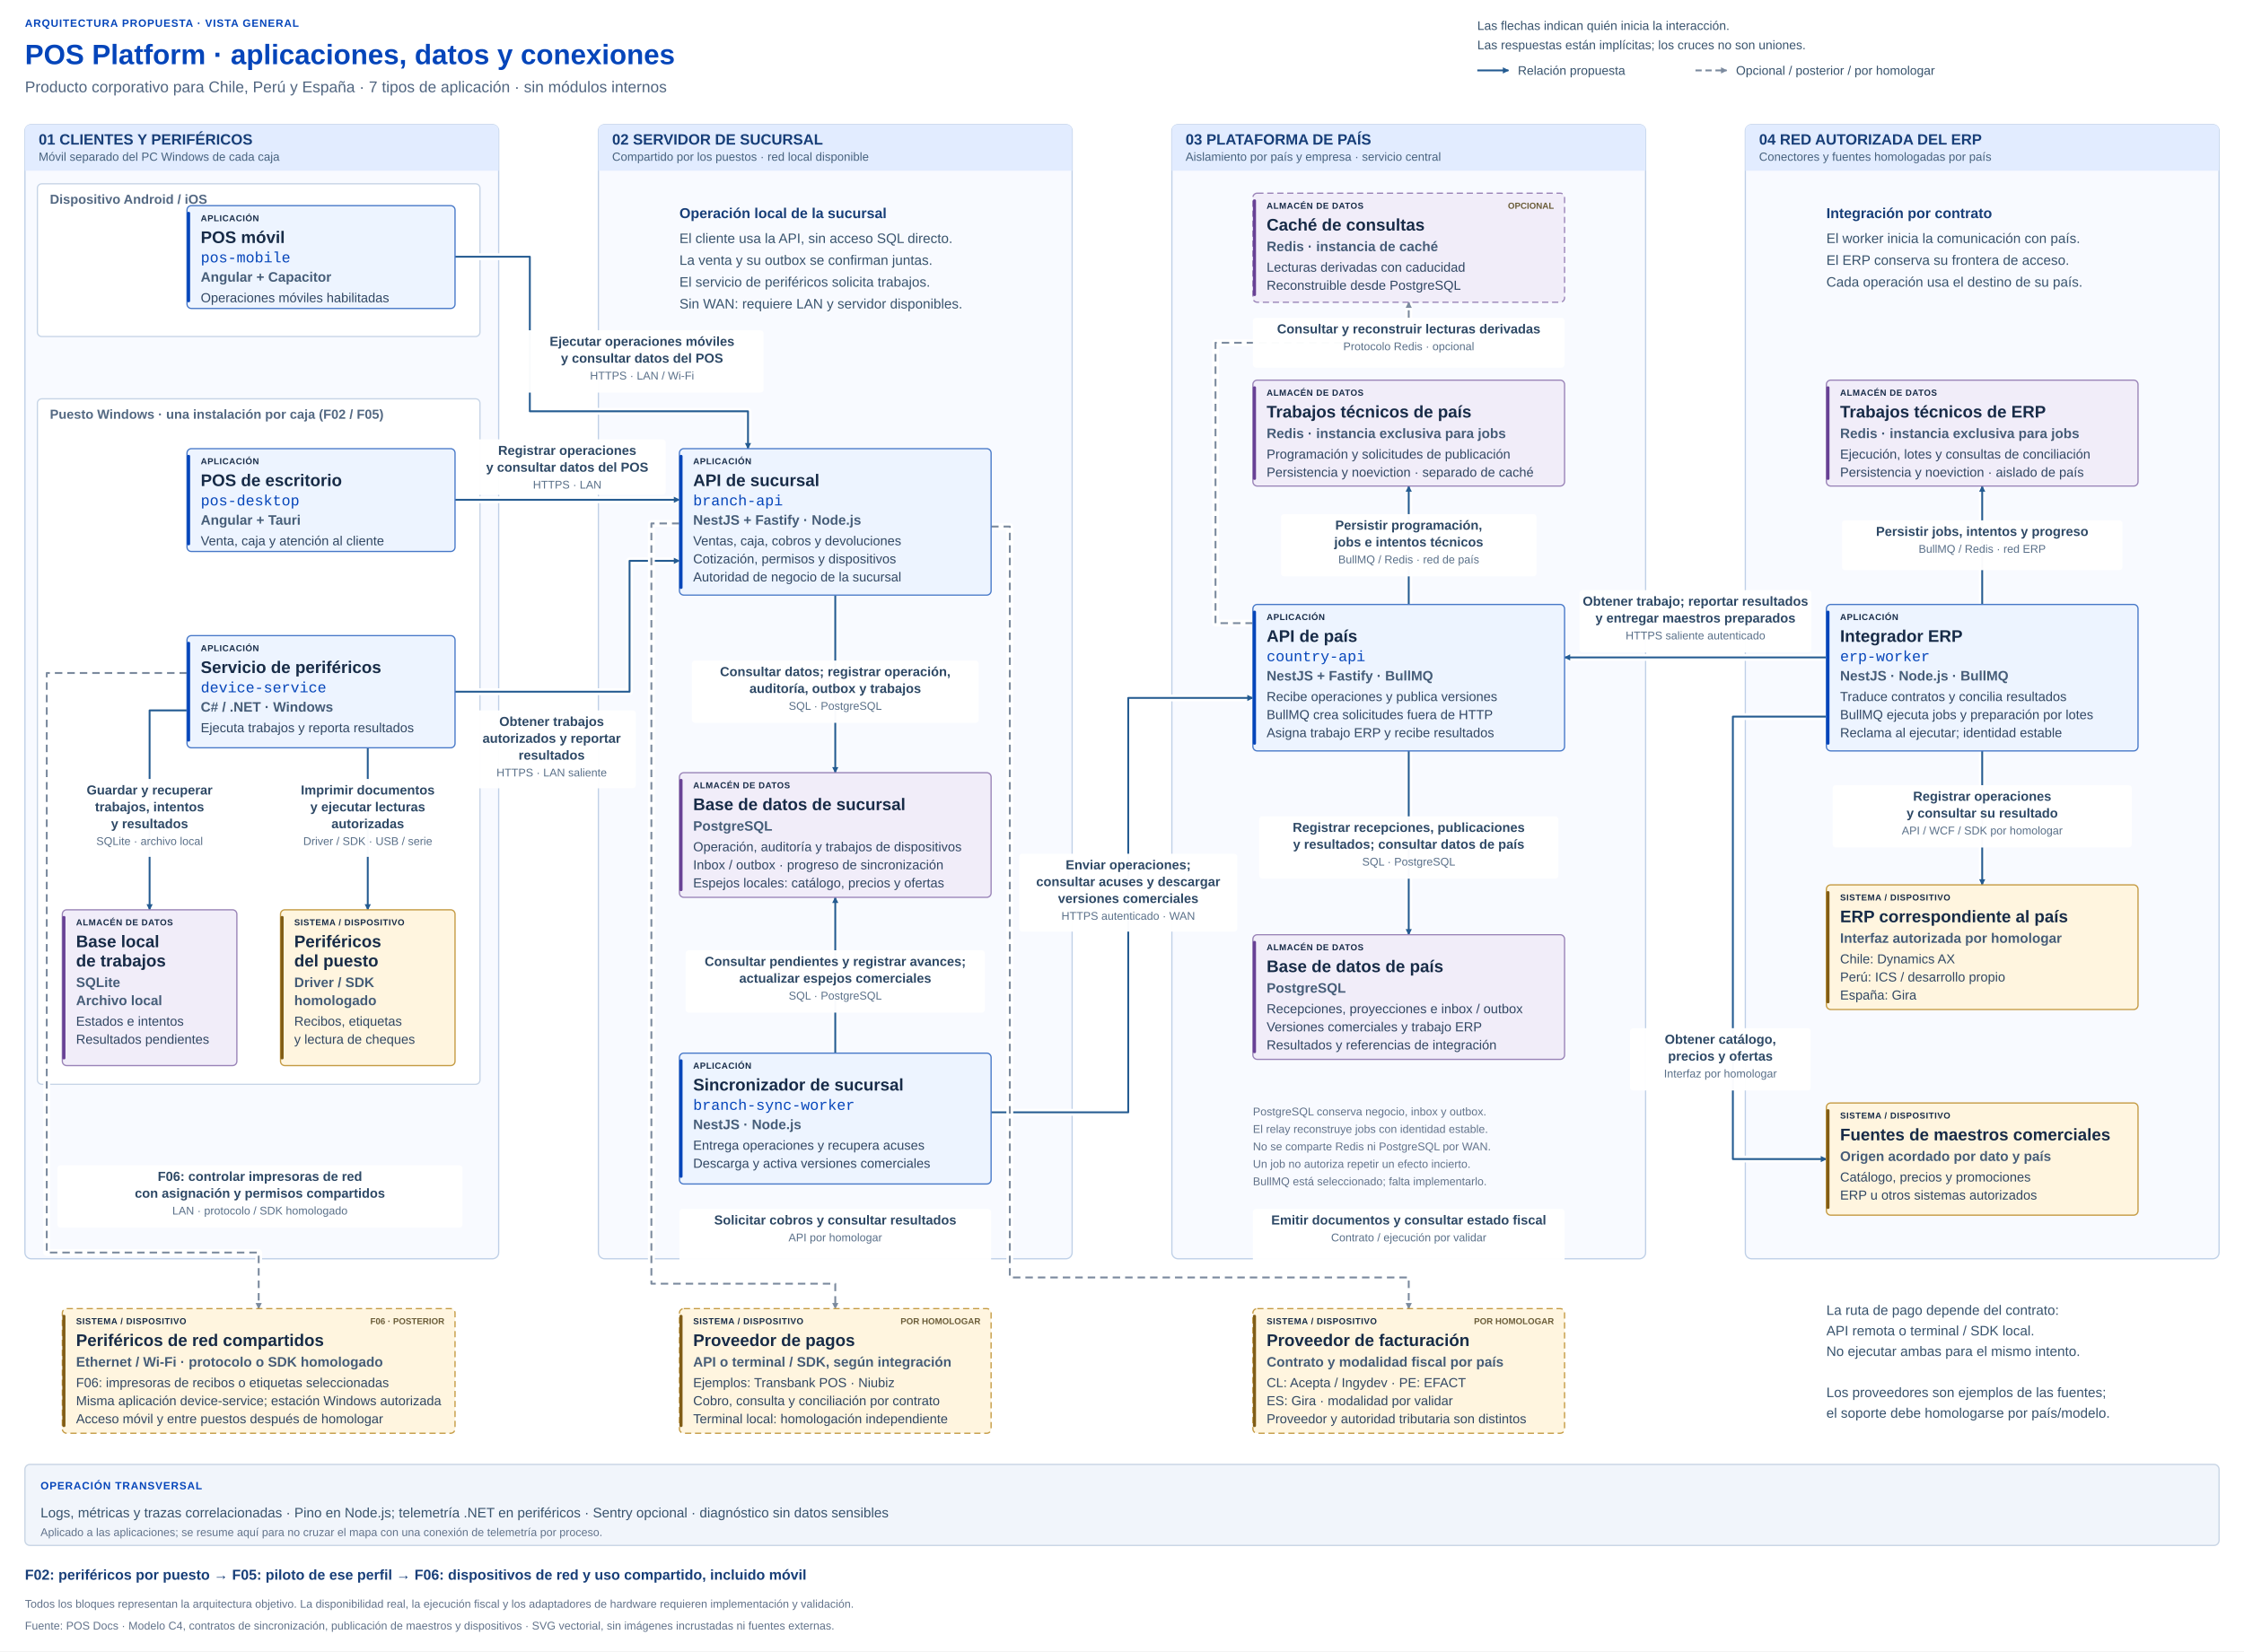
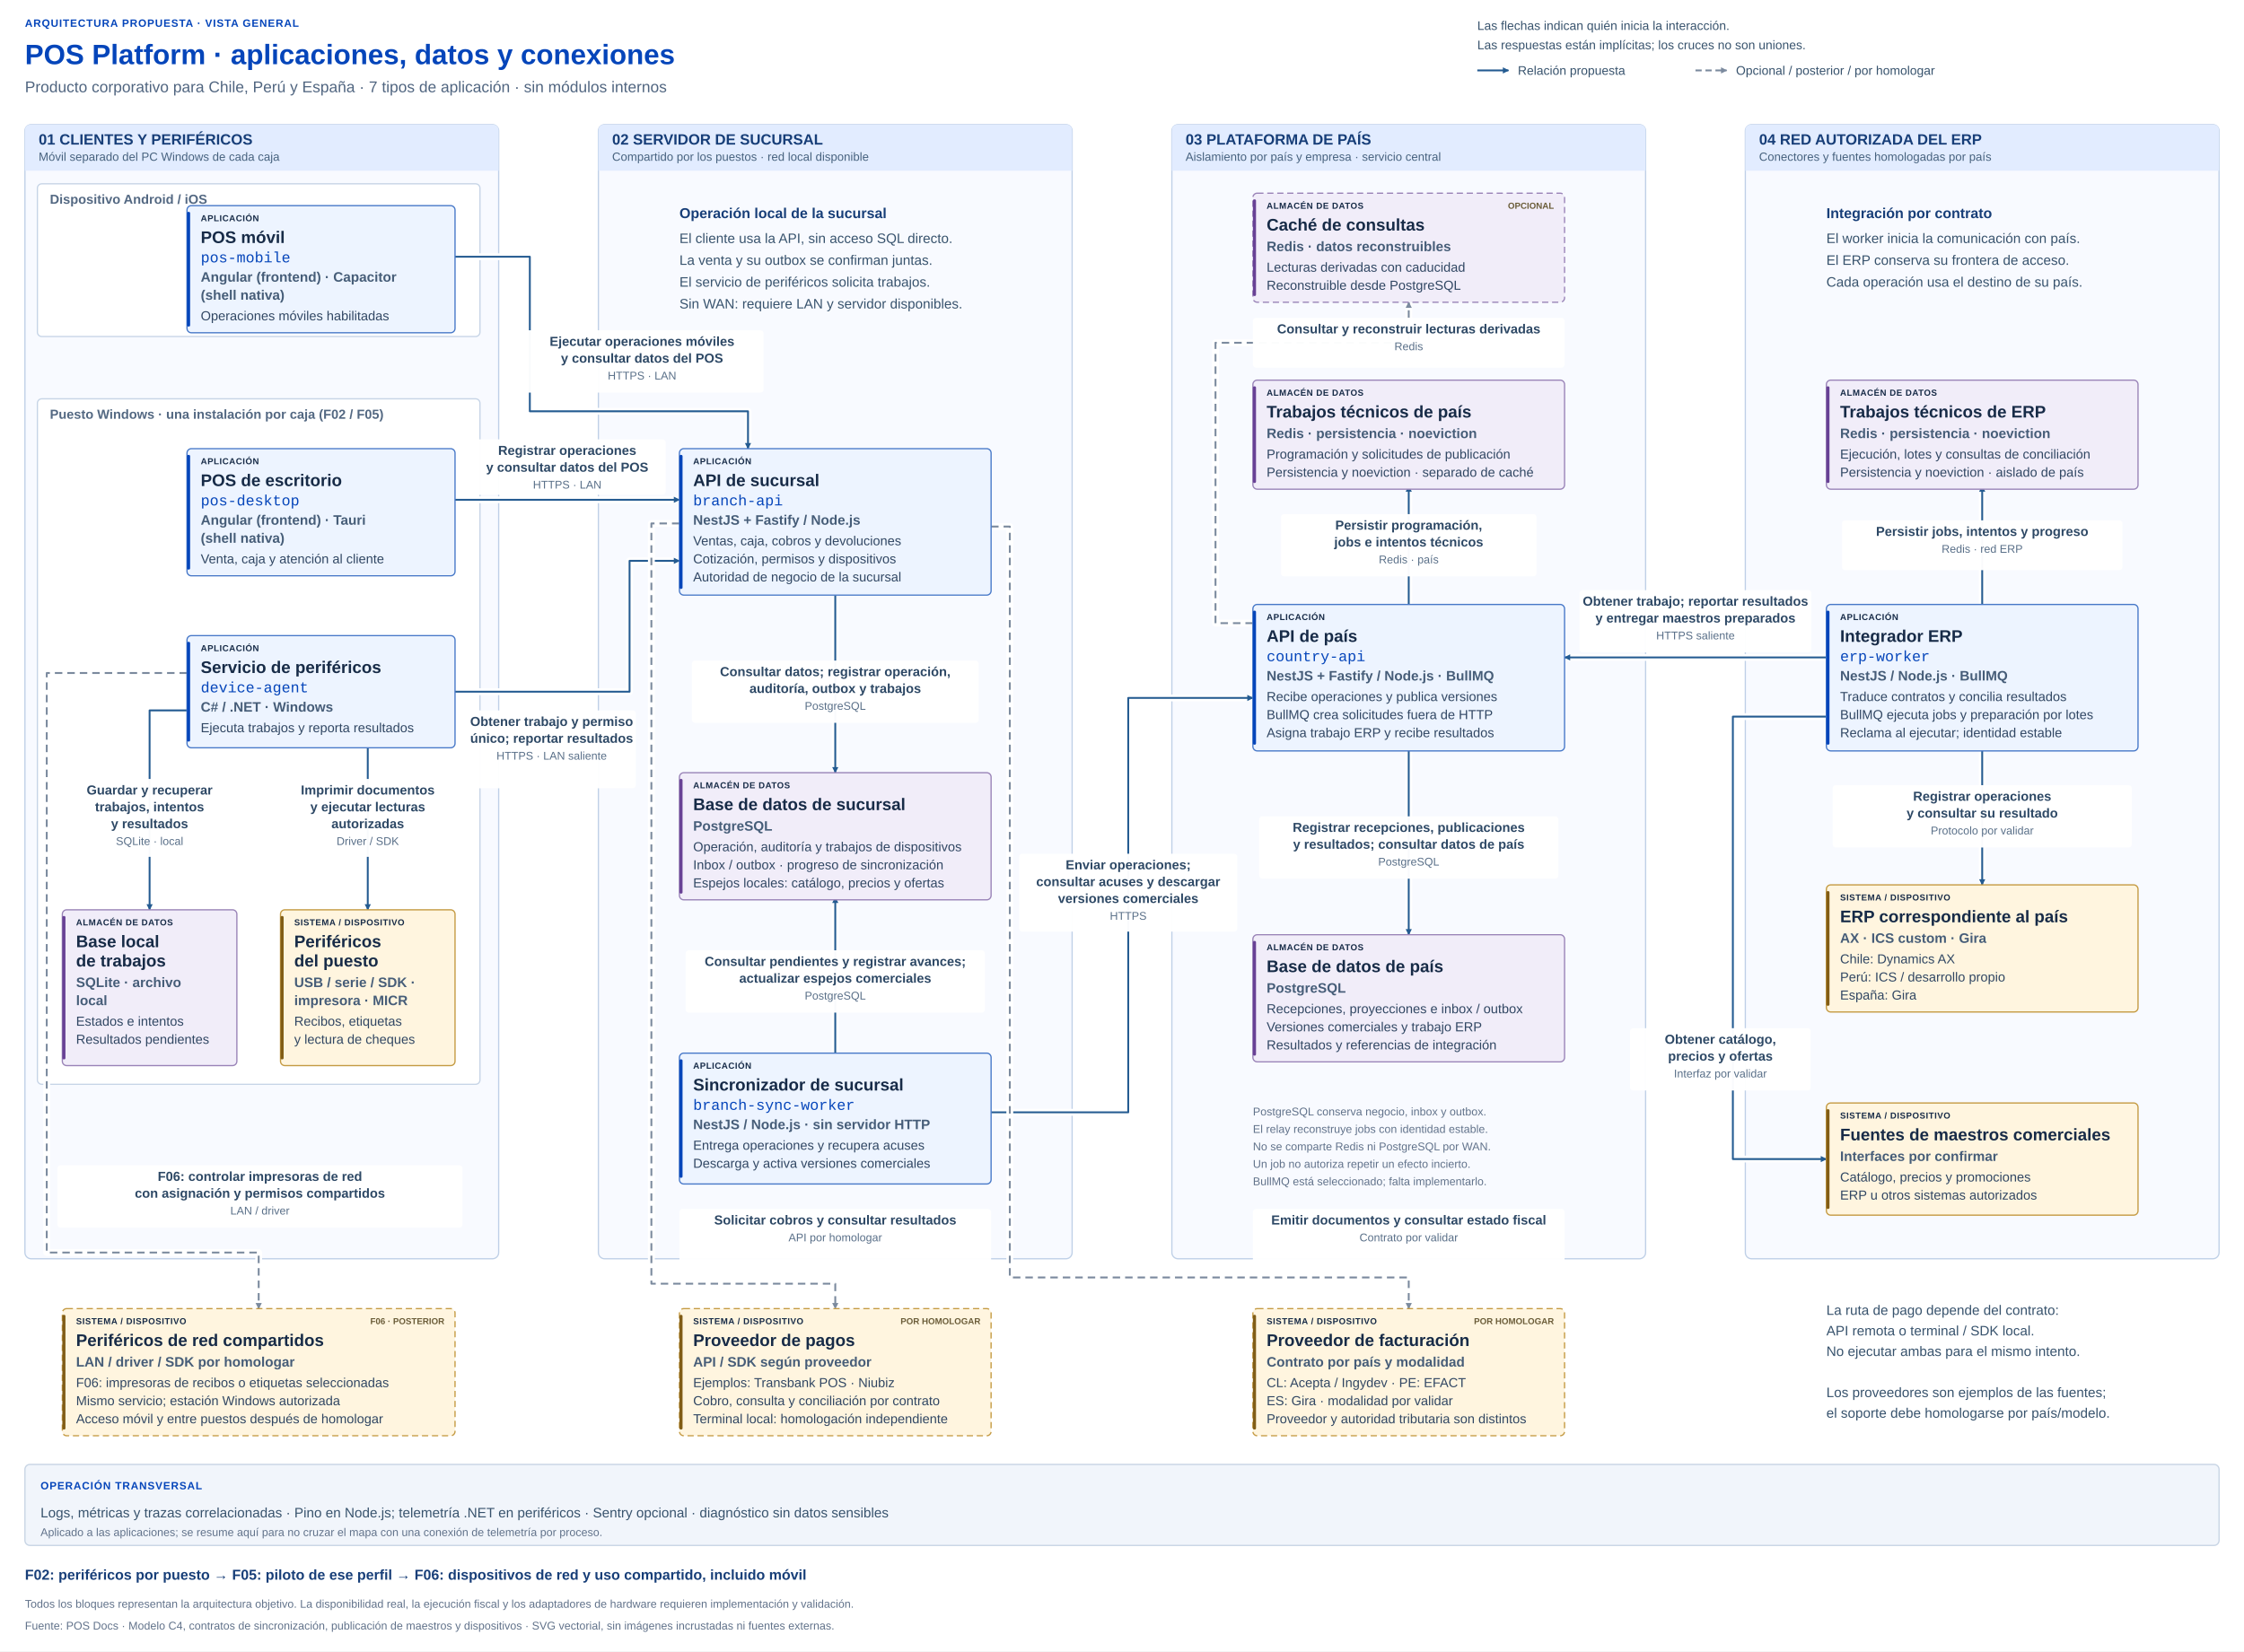
<svg xmlns="http://www.w3.org/2000/svg" width="3600" height="2650" viewBox="0 0 3600 2650" role="img" aria-labelledby="diagram-title diagram-description">
  <defs>
    <marker id="arrow" viewBox="0 0 10 10" refX="9" refY="5" markerWidth="10" markerHeight="10" orient="auto-start-reverse" markerUnits="userSpaceOnUse">
      <path d="M0 0L10 5L0 10Z" fill="#245b91" />
    </marker>
    <marker id="arrow-optional" viewBox="0 0 10 10" refX="9" refY="5" markerWidth="10" markerHeight="10" orient="auto-start-reverse" markerUnits="userSpaceOnUse">
      <path d="M0 0L10 5L0 10Z" fill="#7b8a9e" />
    </marker>
    <style>text{font-family:Arial,Helvetica,sans-serif;fill:#172b47} .title{font-size:45px;font-weight:700;fill:#0545BA}.subtitle{font-size:25px;fill:#506580}.eyebrow{font-size:17px;font-weight:700;letter-spacing:1.2px;fill:#0545BA}.zone-title{font-size:24px;font-weight:700;fill:#173e78}.zone-subtitle{font-size:19px;fill:#47627e}.host-label{font-size:21px;font-weight:700;fill:#536882}.type{font-size:14px;font-weight:700;letter-spacing:.7px}.badge{font-size:14px;font-weight:700;fill:#6a5c38}.card-title{font-size:27px;font-weight:700}.card-title.small{font-size:21px}.app-id{font-size:24px;font-family:Consolas,'Courier New',monospace;fill:#0545BA}.technology{font-size:22px;font-weight:600;fill:#465d78}.technology.small{font-size:18px}.body{font-size:21px;fill:#314763}.body.small{font-size:18px}.edge-label{font-size:21px;font-weight:600;fill:#2d4865}.edge-protocol{font-size:18px;fill:#596f88}.legend{font-size:20px;fill:#38536d}.note-title{font-size:23px;font-weight:700;fill:#173e78}.note{font-size:22px;fill:#38536d}.footer{font-size:18px;fill:#61728a}</style>
  </defs>
  <rect width="3600" height="2650" fill="#fff" />
  <text x="40" y="43" class="eyebrow">ARQUITECTURA PROPUESTA · VISTA GENERAL</text>
  <text x="40" y="103" class="title">POS Platform · aplicaciones, datos y conexiones</text>
  <text x="40" y="148" class="subtitle">Producto corporativo para Chile, Perú y España · 7 tipos de aplicación · sin módulos internos</text>
  <text x="2370" y="48" class="legend">Las flechas indican quién inicia la interacción.</text>
  <text x="2370" y="79" class="legend">Las respuestas están implícitas; los cruces no son uniones.</text>
  <path d="M2370 113H2420" stroke="#245b91" stroke-width="3" marker-end="url(#arrow)" />
  <text x="2435" y="120" class="legend">Relación propuesta</text>
  <path d="M2720 113H2770" stroke="#7b8a9e" stroke-width="3" stroke-dasharray="10 6" marker-end="url(#arrow-optional)" />
  <text x="2785" y="120" class="legend">Opcional / posterior / por homologar</text>
  <g class="zone">
    <rect x="40" y="200" width="760" height="1820" rx="10" fill="#f8faff" stroke="#bfd0e7" stroke-width="2" />
    <path d="M50,200H790Q800,200 800,210V274H40V210Q40,200 50,200" fill="#e2ecff" />
    <text x="62" y="232" class="zone-title">01  CLIENTES Y PERIFÉRICOS</text>
    <text x="62" y="258" class="zone-subtitle">Móvil separado del PC Windows de cada caja</text>
  </g>
  <g class="zone">
    <rect x="960" y="200" width="760" height="1820" rx="10" fill="#f8faff" stroke="#bfd0e7" stroke-width="2" />
    <path d="M970,200H1710Q1720,200 1720,210V274H960V210Q960,200 970,200" fill="#e2ecff" />
    <text x="982" y="232" class="zone-title">02  SERVIDOR DE SUCURSAL</text>
    <text x="982" y="258" class="zone-subtitle">Compartido por los puestos · red local disponible</text>
  </g>
  <g class="zone">
    <rect x="1880" y="200" width="760" height="1820" rx="10" fill="#f8faff" stroke="#bfd0e7" stroke-width="2" />
    <path d="M1890,200H2630Q2640,200 2640,210V274H1880V210Q1880,200 1890,200" fill="#e2ecff" />
    <text x="1902" y="232" class="zone-title">03  PLATAFORMA DE PAÍS</text>
    <text x="1902" y="258" class="zone-subtitle">Aislamiento por país y empresa · servicio central</text>
  </g>
  <g class="zone">
    <rect x="2800" y="200" width="760" height="1820" rx="10" fill="#f8faff" stroke="#bfd0e7" stroke-width="2" />
    <path d="M2810,200H3550Q3560,200 3560,210V274H2800V210Q2800,200 2810,200" fill="#e2ecff" />
    <text x="2822" y="232" class="zone-title">04  RED AUTORIZADA DEL ERP</text>
    <text x="2822" y="258" class="zone-subtitle">Conectores y fuentes homologadas por país</text>
  </g>
  <rect x="60" y="295" width="710" height="245" rx="7" fill="#fff" stroke="#c6d4e6" stroke-width="2" />
  <text x="80" y="327" class="host-label">Dispositivo Android / iOS</text>
  <rect x="60" y="640" width="710" height="1100" rx="7" fill="#fff" stroke="#c6d4e6" stroke-width="2" />
  <text x="80" y="672" class="host-label">Puesto Windows · una instalación por caja (F02 / F05)</text>
  <text x="1090" y="350" class="note-title">Operación local de la sucursal</text>
  <text x="1090" y="390" class="note">El cliente usa la API, sin acceso SQL directo.</text>
  <text x="1090" y="425" class="note">La venta y su outbox se confirman juntas.</text>
  <text x="1090" y="460" class="note">El servicio de periféricos solicita trabajos.</text>
  <text x="1090" y="495" class="note">Sin WAN: requiere LAN y servidor disponibles.</text>
  <text x="2930" y="350" class="note-title">Integración por contrato</text>
  <text x="2930" y="390" class="note">El worker inicia la comunicación con país.</text>
  <text x="2930" y="425" class="note">El ERP conserva su frontera de acceso.</text>
  <text x="2930" y="460" class="note">Cada operación usa el destino de su país.</text>
  <text x="2010" y="1790" class="footer">PostgreSQL conserva negocio, inbox y outbox.</text>
  <text x="2010" y="1818" class="footer">El relay reconstruye jobs con identidad estable.</text>
  <text x="2010" y="1846" class="footer">No se comparte Redis ni PostgreSQL por WAN.</text>
  <text x="2010" y="1874" class="footer">Un job no autoriza repetir un efecto incierto.</text>
  <text x="2010" y="1902" class="footer">BullMQ está seleccionado; falta implementarlo.</text>
  <g data-edge="mobile-api" data-from="mobile" data-to="branch-api">
    <path d="M730,412 L850,412 L850,660 L1200,660 L1200,720" fill="none" stroke="#fff" stroke-width="11" stroke-linejoin="round" />
    <path d="M730,412 L850,412 L850,660 L1200,660 L1200,720" fill="none" stroke="#245b91" stroke-width="3" stroke-linejoin="round" marker-end="url(#arrow)" />
  </g>
  <g data-edge="desktop-api" data-from="desktop" data-to="branch-api">
    <path d="M730,802 L1090,802" fill="none" stroke="#fff" stroke-width="11" stroke-linejoin="round" />
    <path d="M730,802 L1090,802" fill="none" stroke="#245b91" stroke-width="3" stroke-linejoin="round" marker-end="url(#arrow)" />
  </g>
  <g data-edge="service-api" data-from="bridge" data-to="branch-api">
    <path d="M730,1110 L1010,1110 L1010,900 L1090,900" fill="none" stroke="#fff" stroke-width="11" stroke-linejoin="round" />
    <path d="M730,1110 L1010,1110 L1010,900 L1090,900" fill="none" stroke="#245b91" stroke-width="3" stroke-linejoin="round" marker-end="url(#arrow)" />
  </g>
  <g data-edge="local-work" data-from="bridge" data-to="device-journal">
    <path d="M300,1140 L240,1140 L240,1460" fill="none" stroke="#fff" stroke-width="11" stroke-linejoin="round" />
    <path d="M300,1140 L240,1140 L240,1460" fill="none" stroke="#245b91" stroke-width="3" stroke-linejoin="round" marker-end="url(#arrow)" />
  </g>
  <g data-edge="local-hardware" data-from="bridge" data-to="devices">
    <path d="M590,1200 L590,1460" fill="none" stroke="#fff" stroke-width="11" stroke-linejoin="round" />
    <path d="M590,1200 L590,1460" fill="none" stroke="#245b91" stroke-width="3" stroke-linejoin="round" marker-end="url(#arrow)" />
  </g>
  <g data-edge="branch-storage" data-from="branch-api" data-to="branch-db">
    <path d="M1340,955 L1340,1240" fill="none" stroke="#fff" stroke-width="11" stroke-linejoin="round" />
    <path d="M1340,955 L1340,1240" fill="none" stroke="#245b91" stroke-width="3" stroke-linejoin="round" marker-end="url(#arrow)" />
  </g>
  <g data-edge="sync-storage" data-from="branch-sync" data-to="branch-db">
    <path d="M1340,1690 L1340,1440" fill="none" stroke="#fff" stroke-width="11" stroke-linejoin="round" />
    <path d="M1340,1690 L1340,1440" fill="none" stroke="#245b91" stroke-width="3" stroke-linejoin="round" marker-end="url(#arrow)" />
  </g>
  <g data-edge="sync-country" data-from="branch-sync" data-to="country-api">
    <path d="M1590,1785 L1810,1785 L1810,1120 L2010,1120" fill="none" stroke="#fff" stroke-width="11" stroke-linejoin="round" />
    <path d="M1590,1785 L1810,1785 L1810,1120 L2010,1120" fill="none" stroke="#245b91" stroke-width="3" stroke-linejoin="round" marker-end="url(#arrow)" />
  </g>
  <g data-edge="country-storage" data-from="country-api" data-to="country-db">
    <path d="M2260,1205 L2260,1500" fill="none" stroke="#fff" stroke-width="11" stroke-linejoin="round" />
    <path d="M2260,1205 L2260,1500" fill="none" stroke="#245b91" stroke-width="3" stroke-linejoin="round" marker-end="url(#arrow)" />
  </g>
  <g data-edge="country-cache" data-from="country-api" data-to="redis-cache">
    <path d="M2010,1000 L1950,1000 L1950,550 L2260,550 L2260,485" fill="none" stroke="#fff" stroke-width="11" stroke-linejoin="round" />
    <path d="M2010,1000 L1950,1000 L1950,550 L2260,550 L2260,485" fill="none" stroke="#7b8a9e" stroke-width="3" stroke-linejoin="round" stroke-dasharray="12 8" marker-end="url(#arrow-optional)" />
  </g>
  <g data-edge="country-jobs" data-from="country-api" data-to="country-redis-jobs">
    <path d="M2260,970 L2260,780" fill="none" stroke="#fff" stroke-width="11" stroke-linejoin="round" />
    <path d="M2260,970 L2260,780" fill="none" stroke="#245b91" stroke-width="3" stroke-linejoin="round" marker-end="url(#arrow)" />
  </g>
  <g data-edge="erp-country" data-from="erp-worker" data-to="country-api">
    <path d="M2930,1055 L2510,1055" fill="none" stroke="#fff" stroke-width="11" stroke-linejoin="round" />
    <path d="M2930,1055 L2510,1055" fill="none" stroke="#245b91" stroke-width="3" stroke-linejoin="round" marker-end="url(#arrow)" />
  </g>
  <g data-edge="erp-jobs" data-from="erp-worker" data-to="redis-jobs">
    <path d="M3180,970 L3180,780" fill="none" stroke="#fff" stroke-width="11" stroke-linejoin="round" />
    <path d="M3180,970 L3180,780" fill="none" stroke="#245b91" stroke-width="3" stroke-linejoin="round" marker-end="url(#arrow)" />
  </g>
  <g data-edge="erp-system" data-from="erp-worker" data-to="erp">
    <path d="M3180,1205 L3180,1420" fill="none" stroke="#fff" stroke-width="11" stroke-linejoin="round" />
    <path d="M3180,1205 L3180,1420" fill="none" stroke="#245b91" stroke-width="3" stroke-linejoin="round" marker-end="url(#arrow)" />
  </g>
  <g data-edge="master-source" data-from="erp-worker" data-to="masters">
    <path d="M2930,1150 L2780,1150 L2780,1860 L2930,1860" fill="none" stroke="#fff" stroke-width="11" stroke-linejoin="round" />
    <path d="M2930,1150 L2780,1150 L2780,1860 L2930,1860" fill="none" stroke="#245b91" stroke-width="3" stroke-linejoin="round" marker-end="url(#arrow)" />
  </g>
  <g data-edge="payments-api" data-from="branch-api" data-to="payments">
    <path d="M1090,840 L1045,840 L1045,2060 L1340,2060 L1340,2100" fill="none" stroke="#fff" stroke-width="11" stroke-linejoin="round" />
    <path d="M1090,840 L1045,840 L1045,2060 L1340,2060 L1340,2100" fill="none" stroke="#7b8a9e" stroke-width="3" stroke-linejoin="round" stroke-dasharray="12 8" marker-end="url(#arrow-optional)" />
  </g>
  <g data-edge="fiscal-api" data-from="branch-api" data-to="fiscal">
    <path d="M1590,845 L1620,845 L1620,2050 L2260,2050 L2260,2100" fill="none" stroke="#fff" stroke-width="11" stroke-linejoin="round" />
    <path d="M1590,845 L1620,845 L1620,2050 L2260,2050 L2260,2100" fill="none" stroke="#7b8a9e" stroke-width="3" stroke-linejoin="round" stroke-dasharray="12 8" marker-end="url(#arrow-optional)" />
  </g>
  <g data-edge="network-hardware" data-from="bridge" data-to="network-devices">
    <path d="M300,1080 L75,1080 L75,2010 L415,2010 L415,2100" fill="none" stroke="#fff" stroke-width="11" stroke-linejoin="round" />
    <path d="M300,1080 L75,1080 L75,2010 L415,2010 L415,2100" fill="none" stroke="#7b8a9e" stroke-width="3" stroke-linejoin="round" stroke-dasharray="12 8" marker-end="url(#arrow-optional)" />
  </g>
-   <g id="mobile" data-node="mobile" data-kind="app" data-x="300" data-y="330" data-w="430" data-h="165">
-     <rect x="300" y="330" width="430" height="165" rx="7" fill="#edf4ff" stroke="#4778c8" stroke-width="2" />
-     <rect x="300" y="340" width="5" height="145" rx="2" fill="#0545BA" />
+   <g id="mobile" data-node="mobile" data-kind="app" data-x="300" data-y="330" data-w="430" data-h="204">
+     <rect x="300" y="330" width="430" height="204" rx="7" fill="#edf4ff" stroke="#4778c8" stroke-width="2" />
+     <rect x="300" y="340" width="5" height="184" rx="2" fill="#0545BA" />
    <text x="322" y="355" class="type" fill="#0545BA">APLICACIÓN</text>
    <text x="322" y="390" class="card-title">POS móvil</text>
    <text x="322" y="421" class="app-id">pos-mobile</text>
-     <text x="322" y="452" class="technology">Angular + Capacitor</text>
-     <text x="322" y="485" class="body">Operaciones móviles habilitadas</text>
-   </g>
-   <g id="desktop" data-node="desktop" data-kind="app" data-x="300" data-y="720" data-w="430" data-h="165">
-     <rect x="300" y="720" width="430" height="165" rx="7" fill="#edf4ff" stroke="#4778c8" stroke-width="2" />
-     <rect x="300" y="730" width="5" height="145" rx="2" fill="#0545BA" />
+     <text x="322" y="452" class="technology">Angular (frontend) · Capacitor</text>
+     <text x="322" y="481" class="technology">(shell nativa)</text>
+     <text x="322" y="514" class="body">Operaciones móviles habilitadas</text>
+   </g>
+   <g id="desktop" data-node="desktop" data-kind="app" data-x="300" data-y="720" data-w="430" data-h="204">
+     <rect x="300" y="720" width="430" height="204" rx="7" fill="#edf4ff" stroke="#4778c8" stroke-width="2" />
+     <rect x="300" y="730" width="5" height="184" rx="2" fill="#0545BA" />
    <text x="322" y="745" class="type" fill="#0545BA">APLICACIÓN</text>
    <text x="322" y="780" class="card-title">POS de escritorio</text>
    <text x="322" y="811" class="app-id">pos-desktop</text>
-     <text x="322" y="842" class="technology">Angular + Tauri</text>
-     <text x="322" y="875" class="body">Venta, caja y atención al cliente</text>
+     <text x="322" y="842" class="technology">Angular (frontend) · Tauri</text>
+     <text x="322" y="871" class="technology">(shell nativa)</text>
+     <text x="322" y="904" class="body">Venta, caja y atención al cliente</text>
  </g>
  <g id="bridge" data-node="bridge" data-kind="app" data-x="300" data-y="1020" data-w="430" data-h="180">
    <rect x="300" y="1020" width="430" height="180" rx="7" fill="#edf4ff" stroke="#4778c8" stroke-width="2" />
    <rect x="300" y="1030" width="5" height="160" rx="2" fill="#0545BA" />
    <text x="322" y="1045" class="type" fill="#0545BA">APLICACIÓN</text>
    <text x="322" y="1080" class="card-title">Servicio de periféricos</text>
-     <text x="322" y="1111" class="app-id">device-service</text>
+     <text x="322" y="1111" class="app-id">device-agent</text>
    <text x="322" y="1142" class="technology">C# / .NET · Windows</text>
    <text x="322" y="1175" class="body">Ejecuta trabajos y reporta resultados</text>
  </g>
  <g id="device-journal" data-node="device-journal" data-kind="data" data-x="100" data-y="1460" data-w="280" data-h="250">
    <rect x="100" y="1460" width="280" height="250" rx="7" fill="#f1edf9" stroke="#9983b7" stroke-width="2" />
    <rect x="100" y="1470" width="5" height="230" rx="2" fill="#684195" />
    <text x="122" y="1485" class="type" fill="#684195">ALMACÉN DE DATOS</text>
    <text x="122" y="1520" class="card-title">Base local</text>
    <text x="122" y="1551" class="card-title">de trabajos</text>
-     <text x="122" y="1584" class="technology">SQLite</text>
-     <text x="122" y="1613" class="technology">Archivo local</text>
+     <text x="122" y="1584" class="technology">SQLite · archivo</text>
+     <text x="122" y="1613" class="technology">local</text>
    <text x="122" y="1646" class="body">Estados e intentos</text>
    <text x="122" y="1675" class="body">Resultados pendientes</text>
  </g>
  <g id="devices" data-node="devices" data-kind="external" data-x="450" data-y="1460" data-w="280" data-h="250">
    <rect x="450" y="1460" width="280" height="250" rx="7" fill="#fff5df" stroke="#c49a42" stroke-width="2" />
    <rect x="450" y="1470" width="5" height="230" rx="2" fill="#815d16" />
    <text x="472" y="1485" class="type" fill="#815d16">SISTEMA / DISPOSITIVO</text>
    <text x="472" y="1520" class="card-title">Periféricos</text>
    <text x="472" y="1551" class="card-title">del puesto</text>
-     <text x="472" y="1584" class="technology">Driver / SDK</text>
-     <text x="472" y="1613" class="technology">homologado</text>
+     <text x="472" y="1584" class="technology">USB / serie / SDK ·</text>
+     <text x="472" y="1613" class="technology">impresora · MICR</text>
    <text x="472" y="1646" class="body">Recibos, etiquetas</text>
    <text x="472" y="1675" class="body">y lectura de cheques</text>
  </g>
  <g id="branch-api" data-node="branch-api" data-kind="app" data-x="1090" data-y="720" data-w="500" data-h="235">
    <rect x="1090" y="720" width="500" height="235" rx="7" fill="#edf4ff" stroke="#4778c8" stroke-width="2" />
    <rect x="1090" y="730" width="5" height="215" rx="2" fill="#0545BA" />
    <text x="1112" y="745" class="type" fill="#0545BA">APLICACIÓN</text>
    <text x="1112" y="780" class="card-title">API de sucursal</text>
    <text x="1112" y="811" class="app-id">branch-api</text>
-     <text x="1112" y="842" class="technology">NestJS + Fastify · Node.js</text>
+     <text x="1112" y="842" class="technology">NestJS + Fastify / Node.js</text>
    <text x="1112" y="875" class="body">Ventas, caja, cobros y devoluciones</text>
    <text x="1112" y="904" class="body">Cotización, permisos y dispositivos</text>
    <text x="1112" y="933" class="body">Autoridad de negocio de la sucursal</text>
  </g>
-   <g id="branch-db" data-node="branch-db" data-kind="data" data-x="1090" data-y="1240" data-w="500" data-h="200">
-     <rect x="1090" y="1240" width="500" height="200" rx="7" fill="#f1edf9" stroke="#9983b7" stroke-width="2" />
-     <rect x="1090" y="1250" width="5" height="180" rx="2" fill="#684195" />
+   <g id="branch-db" data-node="branch-db" data-kind="data" data-x="1090" data-y="1240" data-w="500" data-h="204">
+     <rect x="1090" y="1240" width="500" height="204" rx="7" fill="#f1edf9" stroke="#9983b7" stroke-width="2" />
+     <rect x="1090" y="1250" width="5" height="184" rx="2" fill="#684195" />
    <text x="1112" y="1265" class="type" fill="#684195">ALMACÉN DE DATOS</text>
    <text x="1112" y="1300" class="card-title">Base de datos de sucursal</text>
    <text x="1112" y="1333" class="technology">PostgreSQL</text>
    <text x="1112" y="1366" class="body">Operación, auditoría y trabajos de dispositivos</text>
    <text x="1112" y="1395" class="body">Inbox / outbox · progreso de sincronización</text>
    <text x="1112" y="1424" class="body">Espejos locales: catálogo, precios y ofertas</text>
  </g>
  <g id="branch-sync" data-node="branch-sync" data-kind="app" data-x="1090" data-y="1690" data-w="500" data-h="210">
    <rect x="1090" y="1690" width="500" height="210" rx="7" fill="#edf4ff" stroke="#4778c8" stroke-width="2" />
    <rect x="1090" y="1700" width="5" height="190" rx="2" fill="#0545BA" />
    <text x="1112" y="1715" class="type" fill="#0545BA">APLICACIÓN</text>
    <text x="1112" y="1750" class="card-title">Sincronizador de sucursal</text>
    <text x="1112" y="1781" class="app-id">branch-sync-worker</text>
-     <text x="1112" y="1812" class="technology">NestJS · Node.js</text>
+     <text x="1112" y="1812" class="technology">NestJS / Node.js · sin servidor HTTP</text>
    <text x="1112" y="1845" class="body">Entrega operaciones y recupera acuses</text>
    <text x="1112" y="1874" class="body">Descarga y activa versiones comerciales</text>
  </g>
  <g id="country-api" data-node="country-api" data-kind="app" data-x="2010" data-y="970" data-w="500" data-h="235">
    <rect x="2010" y="970" width="500" height="235" rx="7" fill="#edf4ff" stroke="#4778c8" stroke-width="2" />
    <rect x="2010" y="980" width="5" height="215" rx="2" fill="#0545BA" />
    <text x="2032" y="995" class="type" fill="#0545BA">APLICACIÓN</text>
    <text x="2032" y="1030" class="card-title">API de país</text>
    <text x="2032" y="1061" class="app-id">country-api</text>
-     <text x="2032" y="1092" class="technology">NestJS + Fastify · BullMQ</text>
+     <text x="2032" y="1092" class="technology">NestJS + Fastify / Node.js · BullMQ</text>
    <text x="2032" y="1125" class="body">Recibe operaciones y publica versiones</text>
    <text x="2032" y="1154" class="body">BullMQ crea solicitudes fuera de HTTP</text>
    <text x="2032" y="1183" class="body">Asigna trabajo ERP y recibe resultados</text>
  </g>
-   <g id="country-db" data-node="country-db" data-kind="data" data-x="2010" data-y="1500" data-w="500" data-h="200">
-     <rect x="2010" y="1500" width="500" height="200" rx="7" fill="#f1edf9" stroke="#9983b7" stroke-width="2" />
-     <rect x="2010" y="1510" width="5" height="180" rx="2" fill="#684195" />
+   <g id="country-db" data-node="country-db" data-kind="data" data-x="2010" data-y="1500" data-w="500" data-h="204">
+     <rect x="2010" y="1500" width="500" height="204" rx="7" fill="#f1edf9" stroke="#9983b7" stroke-width="2" />
+     <rect x="2010" y="1510" width="5" height="184" rx="2" fill="#684195" />
    <text x="2032" y="1525" class="type" fill="#684195">ALMACÉN DE DATOS</text>
    <text x="2032" y="1560" class="card-title">Base de datos de país</text>
    <text x="2032" y="1593" class="technology">PostgreSQL</text>
    <text x="2032" y="1626" class="body">Recepciones, proyecciones e inbox / outbox</text>
    <text x="2032" y="1655" class="body">Versiones comerciales y trabajo ERP</text>
    <text x="2032" y="1684" class="body">Resultados y referencias de integración</text>
  </g>
  <g id="redis-cache" data-node="redis-cache" data-kind="data" data-x="2010" data-y="310" data-w="500" data-h="175">
    <rect x="2010" y="310" width="500" height="175" rx="7" fill="#f1edf9" stroke="#9983b7" stroke-width="2" stroke-dasharray="10 6" />
    <rect x="2010" y="320" width="5" height="155" rx="2" fill="#684195" />
    <text x="2032" y="335" class="type" fill="#684195">ALMACÉN DE DATOS</text>
    <text x="2493" y="335" class="badge" text-anchor="end">OPCIONAL</text>
    <text x="2032" y="370" class="card-title">Caché de consultas</text>
-     <text x="2032" y="403" class="technology">Redis · instancia de caché</text>
+     <text x="2032" y="403" class="technology">Redis · datos reconstruibles</text>
    <text x="2032" y="436" class="body">Lecturas derivadas con caducidad</text>
    <text x="2032" y="465" class="body">Reconstruible desde PostgreSQL</text>
  </g>
-   <g id="country-redis-jobs" data-node="country-redis-jobs" data-kind="data" data-x="2010" data-y="610" data-w="500" data-h="170">
-     <rect x="2010" y="610" width="500" height="170" rx="7" fill="#f1edf9" stroke="#9983b7" stroke-width="2" />
-     <rect x="2010" y="620" width="5" height="150" rx="2" fill="#684195" />
+   <g id="country-redis-jobs" data-node="country-redis-jobs" data-kind="data" data-x="2010" data-y="610" data-w="500" data-h="175">
+     <rect x="2010" y="610" width="500" height="175" rx="7" fill="#f1edf9" stroke="#9983b7" stroke-width="2" />
+     <rect x="2010" y="620" width="5" height="155" rx="2" fill="#684195" />
    <text x="2032" y="635" class="type" fill="#684195">ALMACÉN DE DATOS</text>
    <text x="2032" y="670" class="card-title">Trabajos técnicos de país</text>
-     <text x="2032" y="703" class="technology">Redis · instancia exclusiva para jobs</text>
+     <text x="2032" y="703" class="technology">Redis · persistencia · noeviction</text>
    <text x="2032" y="736" class="body">Programación y solicitudes de publicación</text>
    <text x="2032" y="765" class="body">Persistencia y noeviction · separado de caché</text>
  </g>
  <g id="erp-worker" data-node="erp-worker" data-kind="app" data-x="2930" data-y="970" data-w="500" data-h="235">
    <rect x="2930" y="970" width="500" height="235" rx="7" fill="#edf4ff" stroke="#4778c8" stroke-width="2" />
    <rect x="2930" y="980" width="5" height="215" rx="2" fill="#0545BA" />
    <text x="2952" y="995" class="type" fill="#0545BA">APLICACIÓN</text>
    <text x="2952" y="1030" class="card-title">Integrador ERP</text>
    <text x="2952" y="1061" class="app-id">erp-worker</text>
-     <text x="2952" y="1092" class="technology">NestJS · Node.js · BullMQ</text>
+     <text x="2952" y="1092" class="technology">NestJS / Node.js · BullMQ</text>
    <text x="2952" y="1125" class="body">Traduce contratos y concilia resultados</text>
    <text x="2952" y="1154" class="body">BullMQ ejecuta jobs y preparación por lotes</text>
    <text x="2952" y="1183" class="body">Reclama al ejecutar; identidad estable</text>
  </g>
-   <g id="redis-jobs" data-node="redis-jobs" data-kind="data" data-x="2930" data-y="610" data-w="500" data-h="170">
-     <rect x="2930" y="610" width="500" height="170" rx="7" fill="#f1edf9" stroke="#9983b7" stroke-width="2" />
-     <rect x="2930" y="620" width="5" height="150" rx="2" fill="#684195" />
+   <g id="redis-jobs" data-node="redis-jobs" data-kind="data" data-x="2930" data-y="610" data-w="500" data-h="175">
+     <rect x="2930" y="610" width="500" height="175" rx="7" fill="#f1edf9" stroke="#9983b7" stroke-width="2" />
+     <rect x="2930" y="620" width="5" height="155" rx="2" fill="#684195" />
    <text x="2952" y="635" class="type" fill="#684195">ALMACÉN DE DATOS</text>
    <text x="2952" y="670" class="card-title">Trabajos técnicos de ERP</text>
-     <text x="2952" y="703" class="technology">Redis · instancia exclusiva para jobs</text>
+     <text x="2952" y="703" class="technology">Redis · persistencia · noeviction</text>
    <text x="2952" y="736" class="body">Ejecución, lotes y consultas de conciliación</text>
    <text x="2952" y="765" class="body">Persistencia y noeviction · aislado de país</text>
  </g>
-   <g id="erp" data-node="erp" data-kind="external" data-x="2930" data-y="1420" data-w="500" data-h="200">
-     <rect x="2930" y="1420" width="500" height="200" rx="7" fill="#fff5df" stroke="#c49a42" stroke-width="2" />
-     <rect x="2930" y="1430" width="5" height="180" rx="2" fill="#815d16" />
+   <g id="erp" data-node="erp" data-kind="external" data-x="2930" data-y="1420" data-w="500" data-h="204">
+     <rect x="2930" y="1420" width="500" height="204" rx="7" fill="#fff5df" stroke="#c49a42" stroke-width="2" />
+     <rect x="2930" y="1430" width="5" height="184" rx="2" fill="#815d16" />
    <text x="2952" y="1445" class="type" fill="#815d16">SISTEMA / DISPOSITIVO</text>
    <text x="2952" y="1480" class="card-title">ERP correspondiente al país</text>
-     <text x="2952" y="1513" class="technology">Interfaz autorizada por homologar</text>
+     <text x="2952" y="1513" class="technology">AX · ICS custom · Gira</text>
    <text x="2952" y="1546" class="body">Chile: Dynamics AX</text>
    <text x="2952" y="1575" class="body">Perú: ICS / desarrollo propio</text>
    <text x="2952" y="1604" class="body">España: Gira</text>
  </g>
  <g id="masters" data-node="masters" data-kind="external" data-x="2930" data-y="1770" data-w="500" data-h="180">
    <rect x="2930" y="1770" width="500" height="180" rx="7" fill="#fff5df" stroke="#c49a42" stroke-width="2" />
    <rect x="2930" y="1780" width="5" height="160" rx="2" fill="#815d16" />
    <text x="2952" y="1795" class="type" fill="#815d16">SISTEMA / DISPOSITIVO</text>
    <text x="2952" y="1830" class="card-title">Fuentes de maestros comerciales</text>
-     <text x="2952" y="1863" class="technology">Origen acordado por dato y país</text>
+     <text x="2952" y="1863" class="technology">Interfaces por confirmar</text>
    <text x="2952" y="1896" class="body">Catálogo, precios y promociones</text>
    <text x="2952" y="1925" class="body">ERP u otros sistemas autorizados</text>
  </g>
-   <g id="network-devices" data-node="network-devices" data-kind="external" data-x="100" data-y="2100" data-w="630" data-h="200">
-     <rect x="100" y="2100" width="630" height="200" rx="7" fill="#fff5df" stroke="#c49a42" stroke-width="2" stroke-dasharray="10 6" />
-     <rect x="100" y="2110" width="5" height="180" rx="2" fill="#815d16" />
+   <g id="network-devices" data-node="network-devices" data-kind="external" data-x="100" data-y="2100" data-w="630" data-h="204">
+     <rect x="100" y="2100" width="630" height="204" rx="7" fill="#fff5df" stroke="#c49a42" stroke-width="2" stroke-dasharray="10 6" />
+     <rect x="100" y="2110" width="5" height="184" rx="2" fill="#815d16" />
    <text x="122" y="2125" class="type" fill="#815d16">SISTEMA / DISPOSITIVO</text>
    <text x="713" y="2125" class="badge" text-anchor="end">F06 · POSTERIOR</text>
    <text x="122" y="2160" class="card-title">Periféricos de red compartidos</text>
-     <text x="122" y="2193" class="technology">Ethernet / Wi-Fi · protocolo o SDK homologado</text>
+     <text x="122" y="2193" class="technology">LAN / driver / SDK por homologar</text>
    <text x="122" y="2226" class="body">F06: impresoras de recibos o etiquetas seleccionadas</text>
-     <text x="122" y="2255" class="body">Misma aplicación device-service; estación Windows autorizada</text>
+     <text x="122" y="2255" class="body">Mismo servicio; estación Windows autorizada</text>
    <text x="122" y="2284" class="body">Acceso móvil y entre puestos después de homologar</text>
  </g>
-   <g id="payments" data-node="payments" data-kind="external" data-x="1090" data-y="2100" data-w="500" data-h="200">
-     <rect x="1090" y="2100" width="500" height="200" rx="7" fill="#fff5df" stroke="#c49a42" stroke-width="2" stroke-dasharray="10 6" />
-     <rect x="1090" y="2110" width="5" height="180" rx="2" fill="#815d16" />
+   <g id="payments" data-node="payments" data-kind="external" data-x="1090" data-y="2100" data-w="500" data-h="204">
+     <rect x="1090" y="2100" width="500" height="204" rx="7" fill="#fff5df" stroke="#c49a42" stroke-width="2" stroke-dasharray="10 6" />
+     <rect x="1090" y="2110" width="5" height="184" rx="2" fill="#815d16" />
    <text x="1112" y="2125" class="type" fill="#815d16">SISTEMA / DISPOSITIVO</text>
    <text x="1573" y="2125" class="badge" text-anchor="end">POR HOMOLOGAR</text>
    <text x="1112" y="2160" class="card-title">Proveedor de pagos</text>
-     <text x="1112" y="2193" class="technology">API o terminal / SDK, según integración</text>
+     <text x="1112" y="2193" class="technology">API / SDK según proveedor</text>
    <text x="1112" y="2226" class="body">Ejemplos: Transbank POS · Niubiz</text>
    <text x="1112" y="2255" class="body">Cobro, consulta y conciliación por contrato</text>
    <text x="1112" y="2284" class="body">Terminal local: homologación independiente</text>
  </g>
-   <g id="fiscal" data-node="fiscal" data-kind="external" data-x="2010" data-y="2100" data-w="500" data-h="200">
-     <rect x="2010" y="2100" width="500" height="200" rx="7" fill="#fff5df" stroke="#c49a42" stroke-width="2" stroke-dasharray="10 6" />
-     <rect x="2010" y="2110" width="5" height="180" rx="2" fill="#815d16" />
+   <g id="fiscal" data-node="fiscal" data-kind="external" data-x="2010" data-y="2100" data-w="500" data-h="204">
+     <rect x="2010" y="2100" width="500" height="204" rx="7" fill="#fff5df" stroke="#c49a42" stroke-width="2" stroke-dasharray="10 6" />
+     <rect x="2010" y="2110" width="5" height="184" rx="2" fill="#815d16" />
    <text x="2032" y="2125" class="type" fill="#815d16">SISTEMA / DISPOSITIVO</text>
    <text x="2493" y="2125" class="badge" text-anchor="end">POR HOMOLOGAR</text>
    <text x="2032" y="2160" class="card-title">Proveedor de facturación</text>
-     <text x="2032" y="2193" class="technology">Contrato y modalidad fiscal por país</text>
+     <text x="2032" y="2193" class="technology">Contrato por país y modalidad</text>
    <text x="2032" y="2226" class="body">CL: Acepta / Ingydev · PE: EFACT</text>
    <text x="2032" y="2255" class="body">ES: Gira · modalidad por validar</text>
    <text x="2032" y="2284" class="body">Proveedor y autoridad tributaria son distintos</text>
  </g>
  <g data-label="mobile-api" data-x="835" data-y="530" data-w="390" data-h="100">
    <rect x="835" y="530" width="390" height="100" rx="5" fill="#fff" fill-opacity="0.97" />
    <text x="1030" y="555" class="edge-label" text-anchor="middle">Ejecutar operaciones móviles</text>
    <text x="1030" y="582" class="edge-label" text-anchor="middle">y consultar datos del POS</text>
-     <text x="1030" y="609" class="edge-protocol" text-anchor="middle">HTTPS · LAN / Wi-Fi</text>
+     <text x="1030" y="609" class="edge-protocol" text-anchor="middle">HTTPS · LAN</text>
  </g>
  <g data-label="desktop-api" data-x="752" data-y="705" data-w="316" data-h="89">
    <rect x="752" y="705" width="316" height="89" rx="5" fill="#fff" fill-opacity="0.97" />
    <text x="910" y="730" class="edge-label" text-anchor="middle">Registrar operaciones</text>
    <text x="910" y="757" class="edge-label" text-anchor="middle">y consultar datos del POS</text>
    <text x="910" y="784" class="edge-protocol" text-anchor="middle">HTTPS · LAN</text>
  </g>
  <g data-label="service-api" data-x="750" data-y="1140" data-w="270" data-h="125">
    <rect x="750" y="1140" width="270" height="125" rx="5" fill="#fff" fill-opacity="0.97" />
-     <text x="885" y="1165" class="edge-label" text-anchor="middle">Obtener trabajos</text>
-     <text x="885" y="1192" class="edge-label" text-anchor="middle">autorizados y reportar</text>
-     <text x="885" y="1219" class="edge-label" text-anchor="middle">resultados</text>
-     <text x="885" y="1246" class="edge-protocol" text-anchor="middle">HTTPS · LAN saliente</text>
+     <text x="885" y="1165" class="edge-label" text-anchor="middle">Obtener trabajo y permiso</text>
+     <text x="885" y="1192" class="edge-label" text-anchor="middle">único; reportar resultados</text>
+     <text x="885" y="1219" class="edge-protocol" text-anchor="middle">HTTPS · LAN saliente</text>
  </g>
  <g data-label="local-work" data-x="91" data-y="1250" data-w="298" data-h="125">
    <rect x="91" y="1250" width="298" height="125" rx="5" fill="#fff" fill-opacity="0.97" />
    <text x="240" y="1275" class="edge-label" text-anchor="middle">Guardar y recuperar</text>
    <text x="240" y="1302" class="edge-label" text-anchor="middle">trabajos, intentos</text>
    <text x="240" y="1329" class="edge-label" text-anchor="middle">y resultados</text>
-     <text x="240" y="1356" class="edge-protocol" text-anchor="middle">SQLite · archivo local</text>
+     <text x="240" y="1356" class="edge-protocol" text-anchor="middle">SQLite · local</text>
  </g>
  <g data-label="local-hardware" data-x="440" data-y="1250" data-w="300" data-h="125">
    <rect x="440" y="1250" width="300" height="125" rx="5" fill="#fff" fill-opacity="0.97" />
    <text x="590" y="1275" class="edge-label" text-anchor="middle">Imprimir documentos</text>
    <text x="590" y="1302" class="edge-label" text-anchor="middle">y ejecutar lecturas</text>
    <text x="590" y="1329" class="edge-label" text-anchor="middle">autorizadas</text>
-     <text x="590" y="1356" class="edge-protocol" text-anchor="middle">Driver / SDK · USB / serie</text>
+     <text x="590" y="1356" class="edge-protocol" text-anchor="middle">Driver / SDK</text>
  </g>
  <g data-label="branch-storage" data-x="1110" data-y="1060" data-w="460" data-h="100">
    <rect x="1110" y="1060" width="460" height="100" rx="5" fill="#fff" fill-opacity="0.97" />
    <text x="1340" y="1085" class="edge-label" text-anchor="middle">Consultar datos; registrar operación,</text>
    <text x="1340" y="1112" class="edge-label" text-anchor="middle">auditoría, outbox y trabajos</text>
-     <text x="1340" y="1139" class="edge-protocol" text-anchor="middle">SQL · PostgreSQL</text>
+     <text x="1340" y="1139" class="edge-protocol" text-anchor="middle">PostgreSQL</text>
  </g>
  <g data-label="sync-storage" data-x="1100" data-y="1525" data-w="480" data-h="100">
    <rect x="1100" y="1525" width="480" height="100" rx="5" fill="#fff" fill-opacity="0.97" />
    <text x="1340" y="1550" class="edge-label" text-anchor="middle">Consultar pendientes y registrar avances;</text>
    <text x="1340" y="1577" class="edge-label" text-anchor="middle">actualizar espejos comerciales</text>
-     <text x="1340" y="1604" class="edge-protocol" text-anchor="middle">SQL · PostgreSQL</text>
+     <text x="1340" y="1604" class="edge-protocol" text-anchor="middle">PostgreSQL</text>
  </g>
  <g data-label="sync-country" data-x="1635" data-y="1370" data-w="350" data-h="125">
    <rect x="1635" y="1370" width="350" height="125" rx="5" fill="#fff" fill-opacity="0.97" />
    <text x="1810" y="1395" class="edge-label" text-anchor="middle">Enviar operaciones;</text>
    <text x="1810" y="1422" class="edge-label" text-anchor="middle">consultar acuses y descargar</text>
    <text x="1810" y="1449" class="edge-label" text-anchor="middle">versiones comerciales</text>
-     <text x="1810" y="1476" class="edge-protocol" text-anchor="middle">HTTPS autenticado · WAN</text>
+     <text x="1810" y="1476" class="edge-protocol" text-anchor="middle">HTTPS</text>
  </g>
  <g data-label="country-storage" data-x="2020" data-y="1310" data-w="480" data-h="100">
    <rect x="2020" y="1310" width="480" height="100" rx="5" fill="#fff" fill-opacity="0.97" />
    <text x="2260" y="1335" class="edge-label" text-anchor="middle">Registrar recepciones, publicaciones</text>
    <text x="2260" y="1362" class="edge-label" text-anchor="middle">y resultados; consultar datos de país</text>
-     <text x="2260" y="1389" class="edge-protocol" text-anchor="middle">SQL · PostgreSQL</text>
+     <text x="2260" y="1389" class="edge-protocol" text-anchor="middle">PostgreSQL</text>
  </g>
  <g data-label="country-cache" data-x="2010" data-y="510" data-w="500" data-h="80">
    <rect x="2010" y="510" width="500" height="80" rx="5" fill="#fff" fill-opacity="0.97" />
    <text x="2260" y="535" class="edge-label" text-anchor="middle">Consultar y reconstruir lecturas derivadas</text>
-     <text x="2260" y="562" class="edge-protocol" text-anchor="middle">Protocolo Redis · opcional</text>
+     <text x="2260" y="562" class="edge-protocol" text-anchor="middle">Redis</text>
  </g>
  <g data-label="country-jobs" data-x="2055" data-y="825" data-w="410" data-h="100">
    <rect x="2055" y="825" width="410" height="100" rx="5" fill="#fff" fill-opacity="0.97" />
    <text x="2260" y="850" class="edge-label" text-anchor="middle">Persistir programación,</text>
    <text x="2260" y="877" class="edge-label" text-anchor="middle">jobs e intentos técnicos</text>
-     <text x="2260" y="904" class="edge-protocol" text-anchor="middle">BullMQ / Redis · red de país</text>
+     <text x="2260" y="904" class="edge-protocol" text-anchor="middle">Redis · país</text>
  </g>
  <g data-label="erp-country" data-x="2534" data-y="947" data-w="372" data-h="100">
    <rect x="2534" y="947" width="372" height="100" rx="5" fill="#fff" fill-opacity="0.97" />
    <text x="2720" y="972" class="edge-label" text-anchor="middle">Obtener trabajo; reportar resultados</text>
    <text x="2720" y="999" class="edge-label" text-anchor="middle">y entregar maestros preparados</text>
-     <text x="2720" y="1026" class="edge-protocol" text-anchor="middle">HTTPS saliente autenticado</text>
+     <text x="2720" y="1026" class="edge-protocol" text-anchor="middle">HTTPS saliente</text>
  </g>
  <g data-label="erp-jobs" data-x="2955" data-y="835" data-w="450" data-h="80">
    <rect x="2955" y="835" width="450" height="80" rx="5" fill="#fff" fill-opacity="0.97" />
    <text x="3180" y="860" class="edge-label" text-anchor="middle">Persistir jobs, intentos y progreso</text>
-     <text x="3180" y="887" class="edge-protocol" text-anchor="middle">BullMQ / Redis · red ERP</text>
+     <text x="3180" y="887" class="edge-protocol" text-anchor="middle">Redis · red ERP</text>
  </g>
  <g data-label="erp-system" data-x="2940" data-y="1260" data-w="480" data-h="100">
    <rect x="2940" y="1260" width="480" height="100" rx="5" fill="#fff" fill-opacity="0.97" />
    <text x="3180" y="1285" class="edge-label" text-anchor="middle">Registrar operaciones</text>
    <text x="3180" y="1312" class="edge-label" text-anchor="middle">y consultar su resultado</text>
-     <text x="3180" y="1339" class="edge-protocol" text-anchor="middle">API / WCF / SDK por homologar</text>
+     <text x="3180" y="1339" class="edge-protocol" text-anchor="middle">Protocolo por validar</text>
  </g>
  <g data-label="master-source" data-x="2615" data-y="1650" data-w="290" data-h="100">
    <rect x="2615" y="1650" width="290" height="100" rx="5" fill="#fff" fill-opacity="0.97" />
    <text x="2760" y="1675" class="edge-label" text-anchor="middle">Obtener catálogo,</text>
    <text x="2760" y="1702" class="edge-label" text-anchor="middle">precios y ofertas</text>
-     <text x="2760" y="1729" class="edge-protocol" text-anchor="middle">Interfaz por homologar</text>
+     <text x="2760" y="1729" class="edge-protocol" text-anchor="middle">Interfaz por validar</text>
  </g>
  <g data-label="payments-api" data-x="1090" data-y="1940" data-w="500" data-h="90">
    <rect x="1090" y="1940" width="500" height="90" rx="5" fill="#fff" fill-opacity="0.97" />
    <text x="1340" y="1965" class="edge-label" text-anchor="middle">Solicitar cobros y consultar resultados</text>
    <text x="1340" y="1992" class="edge-protocol" text-anchor="middle">API por homologar</text>
  </g>
  <g data-label="fiscal-api" data-x="2010" data-y="1940" data-w="500" data-h="90">
    <rect x="2010" y="1940" width="500" height="90" rx="5" fill="#fff" fill-opacity="0.97" />
    <text x="2260" y="1965" class="edge-label" text-anchor="middle">Emitir documentos y consultar estado fiscal</text>
-     <text x="2260" y="1992" class="edge-protocol" text-anchor="middle">Contrato / ejecución por validar</text>
+     <text x="2260" y="1992" class="edge-protocol" text-anchor="middle">Contrato por validar</text>
  </g>
  <g data-label="network-hardware" data-x="92" data-y="1870" data-w="650" data-h="100">
    <rect x="92" y="1870" width="650" height="100" rx="5" fill="#fff" fill-opacity="0.97" />
    <text x="417" y="1895" class="edge-label" text-anchor="middle">F06: controlar impresoras de red</text>
    <text x="417" y="1922" class="edge-label" text-anchor="middle">con asignación y permisos compartidos</text>
-     <text x="417" y="1949" class="edge-protocol" text-anchor="middle">LAN · protocolo / SDK homologado</text>
+     <text x="417" y="1949" class="edge-protocol" text-anchor="middle">LAN / driver</text>
  </g>
  <text x="2930" y="2110" class="note">La ruta de pago depende del contrato:</text>
  <text x="2930" y="2143" class="note">API remota o terminal / SDK local.</text>
  <text x="2930" y="2176" class="note">No ejecutar ambas para el mismo intento.</text>
  <text x="2930" y="2209" class="note" />
  <text x="2930" y="2242" class="note">Los proveedores son ejemplos de las fuentes;</text>
  <text x="2930" y="2275" class="note">el soporte debe homologarse por país/modelo.</text>
  <rect x="40" y="2350" width="3520" height="130" rx="8" fill="#f1f5fb" stroke="#c7d4e4" stroke-width="2" />
  <text x="65" y="2390" class="eyebrow">OPERACIÓN TRANSVERSAL</text>
  <text x="65" y="2435" class="note">Logs, métricas y trazas correlacionadas · Pino en Node.js; telemetría .NET en periféricos · Sentry opcional · diagnóstico sin datos sensibles</text>
  <text x="65" y="2465" class="footer">Aplicado a las aplicaciones; se resume aquí para no cruzar el mapa con una conexión de telemetría por proceso.</text>
  <text x="40" y="2535" class="note-title">F02: periféricos por puesto  →  F05: piloto de ese perfil  →  F06: dispositivos de red y uso compartido, incluido móvil</text>
  <text x="40" y="2580" class="footer">Todos los bloques representan la arquitectura objetivo. La disponibilidad real, la ejecución fiscal y los adaptadores de hardware requieren implementación y validación.</text>
  <text x="40" y="2615" class="footer">Fuente: POS Docs · Modelo C4, contratos de sincronización, publicación de maestros y dispositivos · SVG vectorial, sin imágenes incrustadas ni fuentes externas.</text>
</svg>
